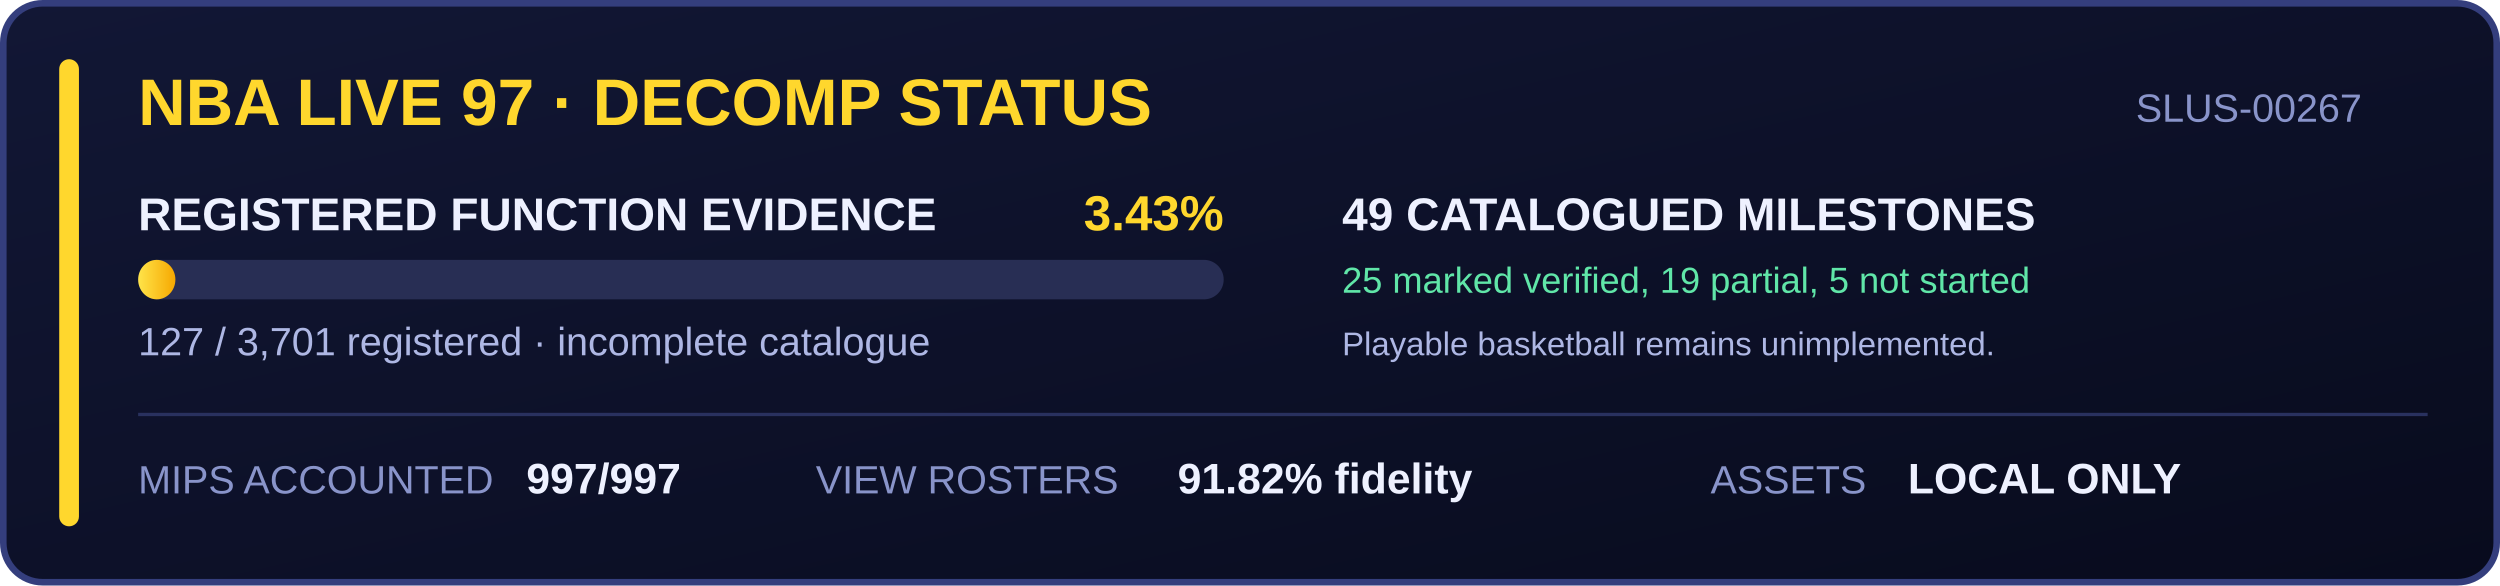
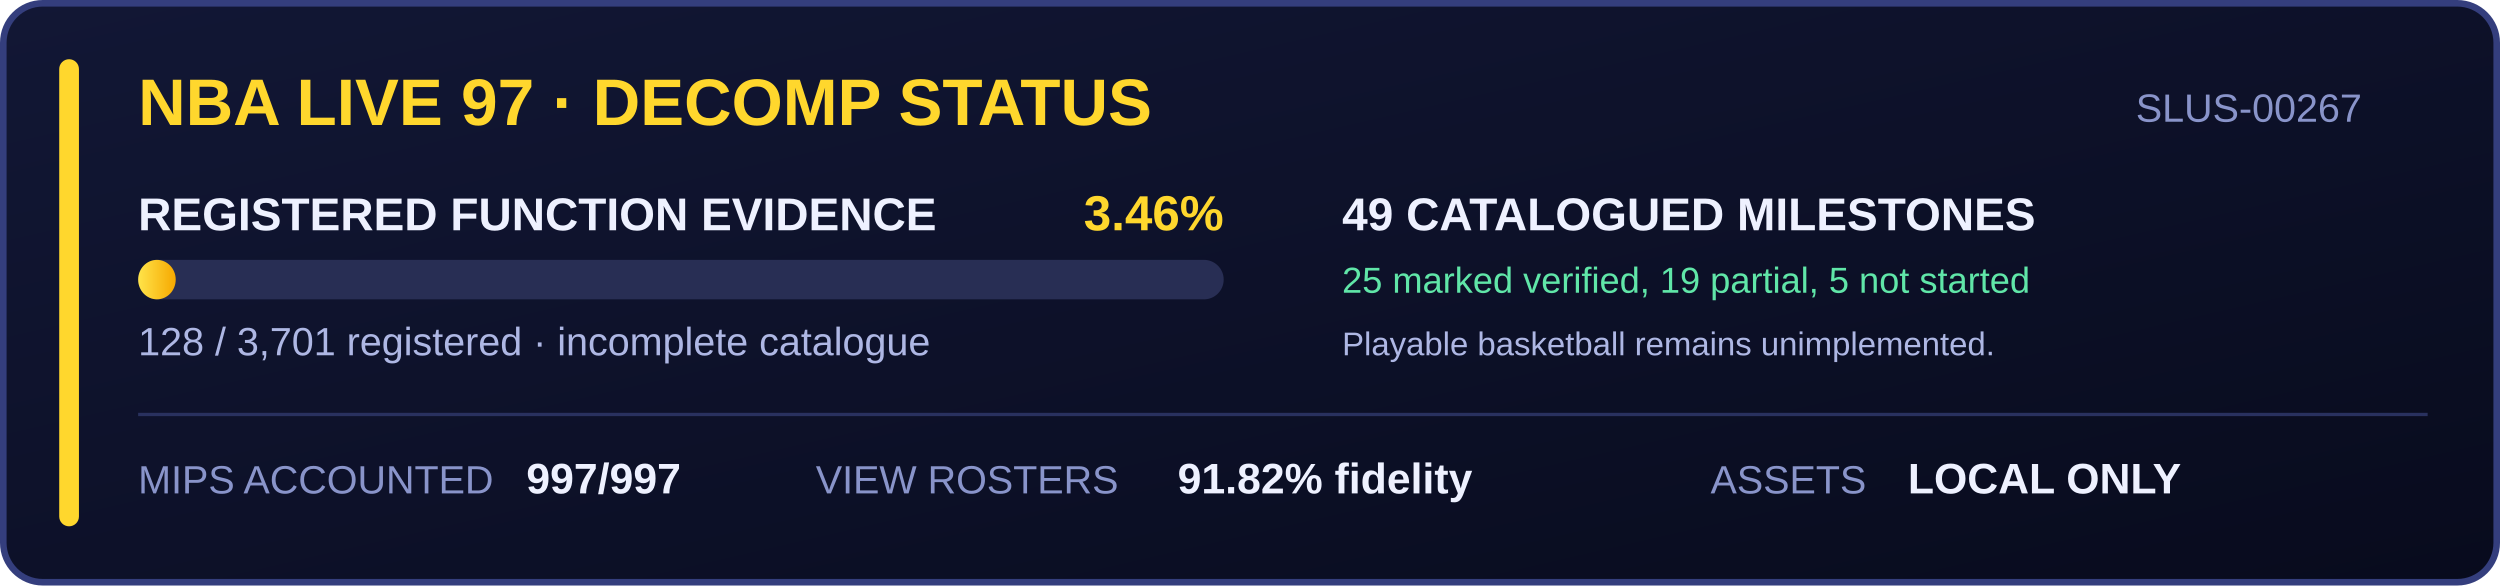
<svg xmlns="http://www.w3.org/2000/svg" width="760" height="178" viewBox="0 0 760 178" role="img" aria-labelledby="title desc">
  <defs>
    <linearGradient id="panel" x1="0" y1="0" x2="1" y2="1">
      <stop stop-color="#121735" />
      <stop offset="1" stop-color="#080b1d" />
    </linearGradient>
    <linearGradient id="gold" x1="0" y1="0" x2="1" y2="0">
      <stop stop-color="#ffe44a" />
      <stop offset="1" stop-color="#f6a800" />
    </linearGradient>
  </defs>
  <rect x="1" y="1" width="758" height="176" rx="12" fill="url(#panel)" stroke="#343e7d" stroke-width="2" />
  <rect x="18" y="18" width="6" height="142" rx="3" fill="#ffd72d" />
  <g font-family="Segoe UI, Arial, sans-serif">
    <text x="42" y="38" fill="#ffd72d" font-size="20" font-weight="700">NBA LIVE 97 · DECOMP STATUS</text>
    <text x="718" y="37" fill="#8994ca" font-size="12" text-anchor="end">SLUS-00267</text>
    <text x="42" y="70" fill="#eef1ff" font-size="14" font-weight="600">REGISTERED FUNCTION EVIDENCE</text>
-     <text x="372" y="70" fill="#ffd72d" font-size="15" font-weight="700" text-anchor="end">3.43%</text>
+     <text x="372" y="70" fill="#ffd72d" font-size="15" font-weight="700" text-anchor="end">3.46%</text>
    <rect x="42" y="79" width="330" height="12" rx="6" fill="#282e54" />
-     <rect x="42" y="79" width="11.32" height="12" rx="6" fill="url(#gold)" />
-     <text x="42" y="108" fill="#aeb7e4" font-size="12">127 / 3,701 registered · incomplete catalogue</text>
+     <rect x="42" y="79" width="11.42" height="12" rx="6" fill="url(#gold)" />
+     <text x="42" y="108" fill="#aeb7e4" font-size="12">128 / 3,701 registered · incomplete catalogue</text>
    <text x="408" y="70" fill="#eef1ff" font-size="14" font-weight="600">49 CATALOGUED MILESTONES</text>
    <text x="408" y="89" fill="#60e6a8" font-size="11">25 marked verified, 19 partial, 5 not started</text>
    <text x="408" y="108" fill="#aeb7e4" font-size="10">Playable basketball remains unimplemented.</text>
    <line x1="42" y1="126" x2="738" y2="126" stroke="#29315f" />
    <text x="42" y="150" fill="#8994ca" font-size="12">MIPS ACCOUNTED</text>
    <text x="160" y="150" fill="#eef1ff" font-size="13" font-weight="700">997/997</text>
    <text x="248" y="150" fill="#8994ca" font-size="12">VIEW ROSTERS</text>
    <text x="358" y="150" fill="#eef1ff" font-size="13" font-weight="700">91.82% fidelity</text>
    <text x="520" y="150" fill="#8994ca" font-size="12">ASSETS</text>
    <text x="580" y="150" fill="#eef1ff" font-size="13" font-weight="700">LOCAL ONLY</text>
  </g>
</svg>
